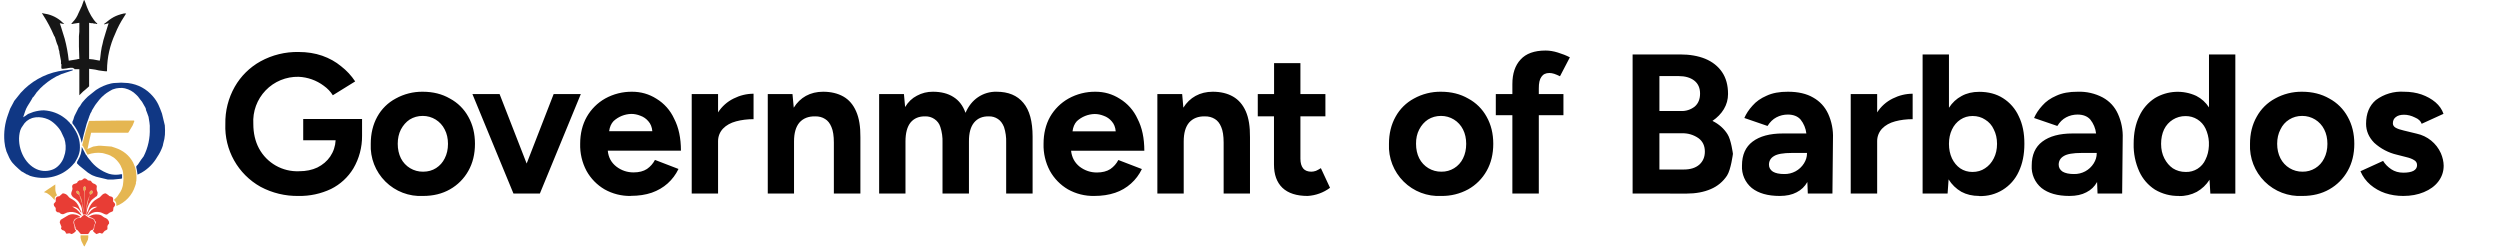
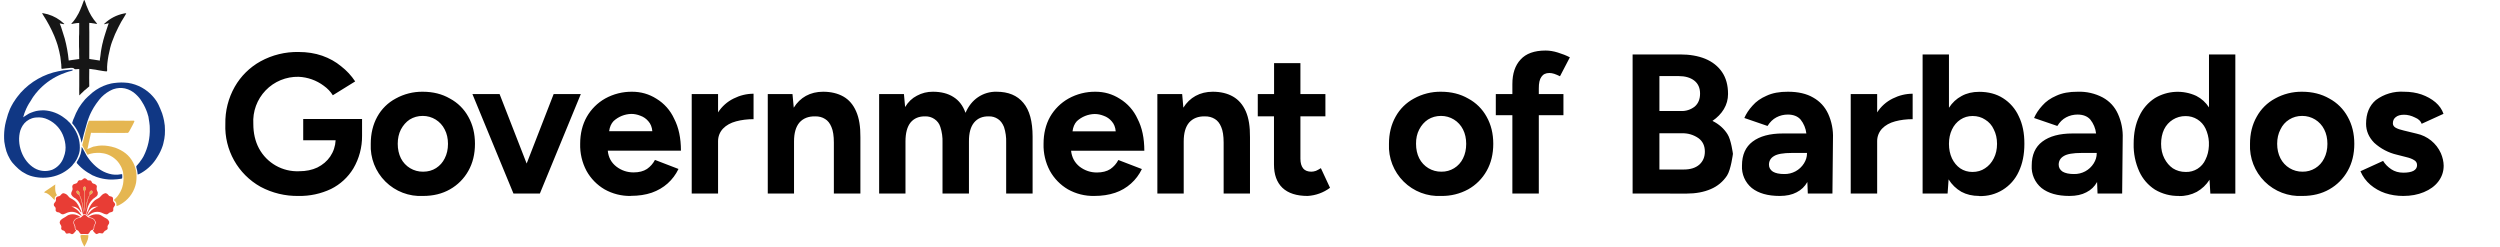
<svg xmlns="http://www.w3.org/2000/svg" role="img" aria-label="Government of Barbados" fill="currentColor" viewBox="0 0 355 35">
  <g transform="matrix(0.05781 0 0 0.05781 0.571 0)">
-     <path fill="#e5b651" d="M195 460c4-7 9 3 4 8l-1 1v7-7l-1 3c0-5-3-3-2-12m15 18v-4c0-6 8-9 8-2q-1 5-7 6v-1zm-25 1-6-4c-4-6 2-10 6-2z" />
-     <path fill="#e5b651" d="m197 472 1-3v51zm9 20-3 13-3 16c1-8 2-22 5-30zm-21-14c3 5 7 15 7 21v1l-7-21z" />
-     <path fill="#e5b651" d="m210 478 1-1v1l-5 14-1-1zm-16 29c0 2 2 14 1 16l-2-14z" />
-     <path fill="#e5b651" d="m192 500 2 8-1 2zm-4 80v-2h19v5l-1 6-8 16h-1l-1-1-6-12-2-8z" />
-     <path fill="#e83d35" d="M146 475c11 2 11 9 17 12 9 5 14 8 19 17l7 15 1 1v2h-1l-1-1c-4-8-12-15-22-13h2l2 1 8 5q7 6 12 14v2l-8-5q-13-7-27-3l-9 4q-6 1-10-4l-6-1-3-4c0-6 1-6-4-11l-1-5 5-6v-8c3-5 4-4 9-5l8-7z" />
-     <path fill="#e83d35" d="m137 545 2-5 15-9q10-7 21-4c2 0 11 3 12 6l-1 1-6 1q-11 4-9 14l2 6q0 6 2 10l2 1v1q-5 6-11 8c-7-3-5-2-12-1l-2-1v-1c-3-5-3-5-9-7l-3-3 1-5-4-10z" />
-     <path fill="#e83d35" d="M188 535c4-2 4-7 11-7l7 5c5 4 10 2 15 7l1 2 2 6-3 7q0 5-2 9-7 1-9 6-1 3-4 5h-17l-2-2-5-6q-1-2-6-4 0-5-2-9t-2-9v-1q2-5 8-8z" />
-     <path fill="#e83d35" d="m208 533 1-1q10-7 23-5 7 1 11 5l3 2c7 3 9 4 12 11v5h-1l-3 5v8c-4 4-6 2-10 8l-3 3-6-2-8 3-4-3-5-5 3-3 1-9 2-5q3-5-1-8l-1-3q-6-5-14-6" />
-     <path fill="#e83d35" d="m250 475 6 4 1 1c3 4 10 1 11 8v7c5 5 7 7 2 14h-1l-1 8q0 2-3 3l-5 2-7 5h-1c-6 0-10-5-18-6q-11-2-21 4l-9 6 1-2 1-1q7-14 21-19l1-1h3q-16-2-23 12l-3 6v1l-2 1h-1l1-4 2-4 1-1 2-6q5-13 15-21l8-5c8-3 8-10 17-12z" />
-     <path fill="#e83d35" d="M198 438q5 1 8 5l7 1 4 5c3 3 5 1 10 6l1 3c-1 7-1 8 2 15q0 5-2 9h-1l-9 7c-6 4-13 18-14 25l-2 13h-8l-2-7v-2q-1-10-6-18-5-9-14-14-5-3-7-9c0-6 2-7 3-12 1-3-2-6 0-10 4-6 11-2 13-9l4-3h4c5-1 4-4 9-5m-5 71 2 14c1-2-1-14-1-16l-2-8c0-6-4-16-7-21v-5c-4-8-10-4-6 2l6 4 7 21zm5-40 1-1c5-5 0-15-4-8-1 9 2 7 2 12l1 48zm13 9q6-1 7-6c0-7-8-4-8 2zl-5 13c-3 8-4 22-5 30l3-16 3-13z" />
-     <path fill="#e5b651" d="m209 297 78-1h32l1 1v1l-4 10-9 15-2 3h-91l-5 21-2 10-2 9 14-6 13-2h6l26 2 9 3q30 10 44 36l5 12 2 8q2 13 1 25l-1 4v3l-2 6a77 77 0 0 1-46 49c0-8 0-9-6-15 5-5 8-7 12-14l4-6 3-6 1-3 1-3 1-4 1-9c1-6 0-23-2-29l-1-1v-1l-4-9q-5-9-14-17l-4-3-2-1-5-3-5-2-10-3-4-1a75 75 0 0 0-37 4l-11-21-2-2 4-17q5-21 13-43M98 472l10-7 18-12v11q0 8 4 15c0 2-5 3-5 6l-1 6h-1l-1-2c-4-5-14-15-21-16z" />
-     <g fill="#103784">
-       <path d="M166 171h3v1q-1 2-4 2l-24 8-13 6q-22 12-39 29l-9 10-2 3-5 7-3 3-2 4-3 5c-4 6-11 17-13 24l-1 3-2 6-2 6 5-3 7-5 13-5q14-4 26-4 29 2 51 19l5 4 8 8 1 2 2 1 8 12q16 24 13 53-2 12-8 22l-4 7-7 8a96 96 0 0 1-51 28 104 104 0 0 1-52-3l-6-3-3-1-10-6-2-1-7-6c-13-12-19-17-26-34l-4-9c-3-10-4-14-5-24a153 153 0 0 1 9-67l5-14 8-15 2-4 16-20a170 170 0 0 1 93-53l12-2zm-48 246c13-4 25-18 29-31l3-10a69 69 0 0 0-2-36l-1-2-7-15c-6-11-20-25-32-30q-14-6-29-5l-6 1-4 1q-15 5-23 19-4 5-6 11c-10 33 5 76 35 93a51 51 0 0 0 43 4" />
-       <path d="m288 203 17 1q37 5 61 33c12 14 16 26 22 42l7 29c1 18 1 28-4 45l-1 5q-5 15-14 28-14 24-38 38l-10 5-2-13-1-4c-1-5 1-4 4-8l4-6 4-6 6-8a140 140 0 0 0 15-69c1-6-2-22-3-28l-4-11-2-5-1-5-1-2-8-14-4-5-6-8-5-5q-11-11-27-15c-7-2-21-1-28 2l-3 1-7 4q-14 8-25 21l-7 9-3 4-8 13-1 3-3 5-1 3-1 2-2 6-5 14-7 26-5 21q-6-27-23-48v-4l3-7v-1l2-6 10-20 4-5 3-5 2-3 7-8 7-7 20-16a111 111 0 0 1 37-16l6-1zm-97 158 10 19 2 2 1 2 2 3 4 5 1 1q18 24 47 34a61 61 0 0 0 29 1h3v10l-2 1-20 2h-13l-25-6-4-1-8-3-4-2-8-5-21-17-6-6q0-4 3-8 9-15 9-32" />
-     </g>
-     <path fill="#161616" d="m196 1 1-1 1 2 2 5 4 11c5 13 14 30 24 39l1 1v1h-2l-2-1h-4l-3-1h-4l-5-1v89l10 1 16 3 1-4 2-17 2-12 2-8 2-9 6-20 5-16 2-6-11 3v-2h1c17-14 26-20 48-25h5l-5 8a233 233 0 0 0-22 42 216 216 0 0 0-20 89v3c-2 1-18-2-20-2l-9-2-7-1-8-1v43l-9 8-6 5-9 9v-64h-12v-1l-2-1c-2-3-13-1-17 0l-8 1h-4c-2-1-1-7-1-10v-1l-1-1v-7l-4-21v-2l-2-7-1-6-3-7-2-6-3-10-2-3a327 327 0 0 0-27-51l-3-5 4 1q23 3 41 17l10 9h-1l-10-2 3 9 9 29q7 26 10 54l19-3 4-1h3l-1-31V89l1-11V56l-13 2-5 1h-2l4-5q9-9 14-22l8-17z" />
+     <path fill="#e5b651" d="M194.6 460.5c4.5-7.1 9 2.7 4.6 7.5l-1 1-.1 6.6c-.3-2 0-4.2-.5-6.4q-.5 1.2-.5 2.5c-.2-5.2-3.3-3.2-2.5-11.2m15.6 17.8v-.3l-.3-4.4c.2-5.4 7.7-8.4 7.8-1.6 0 3-3.9 5.3-6.6 6.4.2-.9.4-.6 0-1.2zm-25.4 1.2c-1.6-2.3-4.2-2.2-5.4-4-4.5-7 1.9-10.9 6-2.8.1 2.2-.5 3.6 0 5.6z" />
+     <path fill="#e5b651" d="M197.1 471.7q0-1.3.5-2.5c.4 2.3.2 4.4.5 6.4q.3 12 .1 24c0 5 .4 15.3-.6 20-.8-1.7-.5-43.2-.5-47.9m8.5 20.3c-1 4.7-2 8.4-2.8 13-.8 4.8-1.4 11.3-2.6 15.7.5-8 1.9-22 4.6-29.5zm-20.2-13.7a76 76 0 0 1 7 20.8l-.5.2-.3 1.1a83 83 0 0 0-6.8-21z" />
+     <path fill="#e5b651" d="m210.2 478.3 1-1c.3.5.1.2 0 1.1-2.9 5.2-3.7 8.1-5.6 13.7l-.8-1c1.2-4 3-9.3 5.4-12.8m-16.3 28.5c.3 2.3 1.9 14.4 1 16.2-.6-2.5-1.4-11-1.8-14q.7-.9.8-2.2" />
+     <path fill="#e5b651" d="m191.6 500.4.3-1 .5-.3c.8 2.3 1.1 5.2 1.5 7.7q-.1 1.3-.8 2.3zm-3.8 79.9.1-2.2c1.9-1.6 16.4-.6 19.4-.4-.2 2-.4 3.2-.4 5.2l-1.3 5.9a80 80 0 0 1-8 16.6l-.7-.2-.8-1.7c-2.1-3.4-4.1-8.2-5.7-12l-2-7.5z" />
+     <path fill="#e83d35" d="M146.4 474.6c11 2.5 10.5 9 17 12.2 9 4.8 13.5 7.7 18.7 17 3 5.3 4.7 9.8 7.3 14.8l.5 1.1-.2 2.1h-.4l-.9-.8c-4.8-8-12.3-15.2-22.5-13.2l.1.3 1.6.3 2.5.8c.7.7 6.6 4 8 5.2 5.2 4 7.8 8.3 11.5 13.4q.6 1.4.8 2.7c-1.2-.4-6.4-4.4-8.2-5.5a30 30 0 0 0-26.7-2.7c-3.1 1.2-6.2 3.2-9.5 4-4.8 1-6.2-1.7-9.9-4l-.2-.1c-2-.8-3.5-1-5.6-1.2a8 8 0 0 1-3.5-3.6c-.2-6.9 1.5-6.2-4-11.8a11 11 0 0 1-.4-4.7c1.2-2.2 2.5-3.8 4.1-5.8 1.6-2.4 1-5.5.9-8.5 2.5-4.3 4-3.6 8.7-5 2.4-.5 4-4.5 7.5-6.5z" />
+     <path fill="#e83d35" d="M137.1 544.6c.7-1 1.1-3.1 2.2-4.2 4.2-4 10.4-6.3 15-9.9 5.5-4.2 13.7-5 20.2-3.6 2.7.5 11.2 3.5 12.7 6l-1.6 1c-1.7.3-4.4.8-6 1.4-5.8 2.6-10.1 6.8-8.8 13.8.4 1.7 1.8 4.3 2.6 6v.3c.6 3.3 0 6.6 2.1 9.1l1.9 1.8-.4.3c-3.7 3.2-5.6 8.8-10.6 8.6-7.4-3.6-5.5-2.3-12.4-1.2-1-.4-1.5-.8-2.3-1.4l-.1-.2c-2.7-5-3-5.4-8.3-7a6 6 0 0 1-2.9-3.3c.1-.9.6-4.8.5-5.4-.7-4.6-3-4.3-4.2-9.6z" />
+     <path fill="#e83d35" d="M187.7 534.5c4.7-1.9 4.1-6.1 11-6.8 3.7 1.4 4.2 2.8 7 5.5 5.8 3.6 10.1 1.4 15.6 7.1l1.2 1.8c1 2.4 1.2 3.3 1.3 6-.8 3.3-2.2 4.2-3 7-1 3 .6 6-2.2 9-4.3.9-6.3 2.2-8.2 6.1a12 12 0 0 1-4.5 5q-4.2-.5-8.2-.5c-2.9 0-5.4.3-8.3.3l-2.5-1.7c-1.8-2.1-3.3-5.4-4.4-6.4-1.7-1.5-3.9-1.5-6.5-3.7l-.4-.3c-1-4 .3-5.5-1.3-9.1-2-3.4-2.5-4.6-2.7-8.4l.5-1.5c1.6-4.1 4.2-5.9 8-7.5q3.9-.6 7.6-1.9" />
+     <path fill="#e83d35" d="M207.8 533.2c.2-.8 0-.7 1-1.3a33 33 0 0 1 23-5.2c4.8.8 7.8 2.8 11.7 5.5l2.8 1.8c6.3 3.4 9.2 4 12 10.7v.2c.2 2 0 2.9-.6 4.8l-.6.8c-.8 1.6-2.3 3-2.7 4.6-.6 1.7 1 6.5-.4 7.9-4 4-6.1 2.4-9.6 8-1 1.3-1.4 1.9-3 2.5-2.3-.1-5-1-6.8-1-2.4 0-4.3 2-7.2 2.5q-2.4-.8-4-2.5c-1.8-2.2-3.3-4-5.3-6 .9-.8 2.3-1.9 2.6-3 1.2-3.2.5-5.7 1.5-9 .4-1.2 1.6-3.3 2.2-4.4 1.3-3.3.6-5.6-1-8.6q-.6-1.2-1.6-2.4c-4-4-8.8-4.7-14-5.9" />
+     <path fill="#e83d35" d="M249.9 474.5c3.5 1.1 3.5 1.5 6 4 .6 1 .6 1 1.4 1.8 3.1 3.3 10.2 1 10.5 7.7.1 1.8-.3 5.2.5 6.7 5.1 5.5 6.4 7.7 1.4 14l-.3.2c-1.4 2.5-1.1 5-1 7.9q-.7 2.5-3 3.7c-1.7.8-4 .7-5.8 1.6-3 1.5-3.6 3.6-7 4.6h-.2c-6.7-.2-10.8-4.5-18-6a30 30 0 0 0-21.7 4.6c-1.9 1.3-6.4 4.9-8.3 5.5 0-.9 0-1 .4-1.8l.8-1.2a47 47 0 0 1 21.5-19.2l.5-.1c1.7-.3 2-.3 3.6-1-11.2-.5-17.8 2.6-23.5 12.5-.8 1.7-2.1 4.2-2.7 5.9l-.4 1.1c-.9 1-.8 1.2-1.8 1.4l-.6-.4c.1-.9.8-2.8 1.1-3.7q1-2.4 1.6-4.8h.7c.4-1.5 2.2-5.3 2.8-6.7a55 55 0 0 1 14.7-20.8c2-1.6 5.6-3.3 8-4.7 7.5-3.7 7.6-10 17.1-12.6z" />
+     <path fill="#e93d35" d="M198.2 437.7c4.2 1.4 4.6 2.2 7.7 5.3 3 0 4.5 0 7.5.6 1 1.1 2.6 4.3 3.3 5.8 3 3 5.7.5 10.5 5.9l.9 2.4c-1.1 7.5-1.1 8 2.3 15 0 4 0 5.6-2.6 9l-.3.2c-1.9 1.9-6.8 5.2-9.2 7a46 46 0 0 0-13.9 24.8c-1.4 4.7-1.5 9.2-2.8 13.4-3.3-1.1-4.2-1.2-7.6-.2-.9-2.6-1.3-4.5-1.9-7.2l-.3-2a67 67 0 0 0-5.6-17.5c-2.9-5.4-8-12.3-14-14.6-3.9-3-5-4-7.2-8.4-.4-6 2.4-6.9 3.4-12 .6-2.9-2-6.6 0-10 3.4-5.9 10.6-1.7 12.9-9.4.5-1.7 2.3-2.6 4-3.2h.1c.6 0 3.3.5 3.7.4 4.6-1.5 3.8-3.9 9.1-5.3m-5 71.4c.3 3 1.1 11.4 1.8 13.9.8-1.8-.8-13.9-1.1-16.2-.4-2.5-.7-5.4-1.5-7.7a76 76 0 0 0-7-20.8c-.5-2 .1-3.4 0-5.6-4.1-8-10.5-4.1-6 2.7 1.2 1.9 3.8 1.8 5.4 4a83 83 0 0 1 6.8 21zm5-40.2 1-.9c4.4-4.8 0-14.6-4.6-7.5-.8 8 2.3 6 2.5 11.2 0 4.7-.3 46.2.5 47.8 1-4.6.6-14.9.6-19.9q.3-12-.1-24zm13 9.5c2.6-1.1 6.5-3.4 6.5-6.4 0-6.8-7.6-3.8-7.7 1.6q0 2.3.2 4.4v.3a51 51 0 0 0-5.4 12.9c-2.7 7.5-4.1 21.5-4.6 29.5 1.2-4.4 1.8-11 2.6-15.6.8-4.7 1.8-8.4 2.8-13 1.9-5.6 2.7-8.5 5.5-13.7" />
+     <path fill="#e5b651" d="m208.5 296.6 78.6-.2c9.8 0 22.3.4 31.7 0l1.3.6c.2.5.2.4.2.9-1.1 3.1-3.2 6.8-4.7 9.9-2.9 5-5.2 10.2-8.3 15.3q-1.1 1.8-2.6 3.2c-19.2.7-41.4.1-60.8.1h-14.2c-1.6 0-6.7-.2-8 0l-8-.2-4.6 20.4c-.5 2.2-2 8-2.1 10q-1.3 4.7-2.2 9.6c4.6-2 10-4 14.2-5.9q6.3-1.4 12.7-2.3 3.3-.4 6.5-.5l9.3.1c5.9.6 10.3 1.3 16 2.5l10 2.8c19.3 7.4 34 17.7 43.8 36.6 1.5 3.2 4 8.2 4.7 11.6 1 2.7 1.6 5 2.3 7.8a98 98 0 0 1 .2 29.2l-.7 3.3-1.3 5.1A77 77 0 0 1 286 502a34 34 0 0 1-9.7 4.3c.1-8.5-.5-9.3-6.6-15 5.5-5.3 8-7.2 12.4-14q2-2.9 3.6-6c1.2-2.3 2-4 3-6.5l1.2-3.2.8-2.7a54 54 0 0 0 2.5-13.3c1-5.7.2-22.6-2.4-28l-.5-1.4-.4-1.1c-1-2.8-2.2-6.1-4-8.6a56 56 0 0 0-14.3-17.1l-3.9-3-1.9-1.2-4.8-2.8-5.4-2.5a57 57 0 0 0-9.8-3c-1.7-.5-2.2-.5-3.9-.6-5.5-1.4-21.4-1-27 .8-4 .7-6 1.5-9.8 3.2-4.3-6.8-7.8-13.6-11.5-20.7l-1.4-2.9 3.8-16.3c3.6-14.7 6.5-29.7 12.5-43.7M98.4 472.5c.2-1.2 8-6.1 9.6-7.2l18-12.3a60 60 0 0 0-.3 11.2c.3 5.6 1 9.9 4.1 14.7-.2 2.2-4.5 3.2-4.9 6-.3 2-.1 4.1-.7 6-.5.3-.2.2-.8.1l-.2-.3-1-1.1c-4.5-5.1-14.5-15.7-21.5-16.1z" />
+     <path fill="#103784" d="M165.9 171c1.2 0 2-.2 3 .5l.2.6c-1.3 1.5-2.3 1.7-4.2 2.2-9.3 2-15.3 4.8-23.9 8a160 160 0 0 0-52.1 35c-3 3.1-5.7 5.7-8.4 9.3-1 .9-2 2.3-3 3.4q-2.6 3.3-5 6.7l-2.2 3.2-2.2 3.6-3.1 5.1a121 121 0 0 0-13 24.6l-1 2.5c-.5 1.4-1.8 4.5-2 6-.9 2.2-1.4 4-2 6.4 1.4-1 3.2-2 4.5-3l7.9-5c2.9-2 9.5-4.3 12.9-5.5 8.5-3 17.2-3.6 26.2-3.6a90 90 0 0 1 50.4 19.3c1.5 1.3 3.5 2.7 5.1 3.9 2.3 1.7 6 6.5 8 7.7l1.4 1.7 1.2 1.7c2.5 3.3 6.2 7.8 8.3 11.3a83 83 0 0 1 12.9 53.7c-1.2 8-4.2 14.8-7.8 21.9l-4.4 6.7c-1.5 2-5.4 6.3-6.5 8.2a96 96 0 0 1-51.5 27.6 104 104 0 0 1-51.2-3l-6.4-2.5-3.4-1.6-9.2-5.2-2.7-1.9a82 82 0 0 1-6.7-5.2c-12.7-12-18.8-17.6-26.5-34.3l-3.7-9.5C3 362 2.3 357.6.7 348.1a153 153 0 0 1 .6-32.1c1.4-12.2 4.9-23.7 8.4-35.4q2.3-6.7 5-13.2c2.6-5 5.1-10.6 8.2-15.4l2.4-3.5c4.6-7.6 10-14 15.7-20.9a170 170 0 0 1 93-52.7h.2c3-.4 8.6-1.6 11.8-2.2 6.4-.2 12.4-1.5 19.9-1.6m-48.2 246.2a51 51 0 0 0 29-31.5 62 62 0 0 0 4-31.5c-.4-4.7-1.9-10-3.2-14.6l-.4-1.3a73 73 0 0 0-39.2-44.8 52 52 0 0 0-28.6-5c-2.5 0-3.9.5-6.2.8l-4.2 1.1a43 43 0 0 0-23.3 18.2c-2 3.6-4.3 7.7-5.5 11.7-9.9 33.1 4.8 75.2 35 92.8a51 51 0 0 0 42.6 4" />
+     <path fill="#103784" d="M287.7 202.6c6.3.4 10.5 0 17.1 1a102 102 0 0 1 61.4 33.9c12 13.6 15.8 25 22.2 41 1.7 5.4 3.7 12.4 4.7 18l1.8 12c1 17.5.6 27.2-3.6 44l-1.5 5.4a124 124 0 0 1-13.5 28.2 107 107 0 0 1-38 38c-3.3 1.9-6.2 3.6-9.9 4.7-.6-3.6-1-9.8-2.2-13-.1-1-.7-2.9-1-4-1.4-4.5.8-4.1 3.3-7.7q2.5-2.7 4.7-5.6c1-1.9 3-4.4 4.3-6.1 1-1 4.5-7.2 5.3-8.6A140 140 0 0 0 358 315c.5-6.2-2.3-22-3.3-28.4a87 87 0 0 0-3.2-10.6l-2.1-5.4-1.9-4.4-.8-1.9c-1.9-4.3-5-9.9-7.6-13.8-.4-1-3-4.8-3.8-6-1.2-2-4.5-5.6-6.1-7.5-1.7-2-3.3-3.4-5.2-5.2a58 58 0 0 0-26.9-14.6 53 53 0 0 0-28.2 1.8l-.3.1-3 1.2q-3.4 1.5-6.4 3.2a86 86 0 0 0-25.2 21.2q-3.6 4.6-7 9.3l-2.6 3.8c-2 3-6.5 10-8 13.3l-1.8 3.4-2.3 4.7-1.2 2.6-1 2.3-2.2 5.7c-1.5 3.3-3.5 10.5-4.7 14.3q-3.9 12.7-7.2 25.7c-1.7 6.8-3.4 14.4-5.5 21a98 98 0 0 0-22.7-47.6c-.6-.8 0-2.9.4-3.7.5-2.2 1.9-5.7 2.7-7.8l.5-.8a161 161 0 0 1 12-25.6l3.3-4.9c1.2-1.5 2.6-3.8 3.7-5.4l2-2.6q3.3-4.3 6.8-8.4c2.3-2.2 4.7-4.8 7.1-7q5.5-5.2 11.3-10l8.5-6.2a111 111 0 0 1 37-15.7c1.4-.1 4.4-.8 6-1 6.3-1 12.1-1.2 18.6-1.5m-96.8 158.3c3.5 4.9 7 13 10.6 18.8l1.4 2.5 1.4 2.2 1.8 2.6c.9 1.2 2.5 3.6 3.4 4.6l1 1.4c13 15.8 27.7 28.2 47.8 33.8A61 61 0 0 0 287 428c1 0 2.4-.4 3.2.1.3 1.6.6 8.6-.2 10.2-.8.5-1 .5-2 .7a145 145 0 0 1-20.3 2c-3 0-6.8-.2-9.5-.1h-.6l-2.6-.3a108 108 0 0 1-25.5-5.2l-3.8-1.3c-2.3-1-5.6-2.6-7.8-3.2l-3.5-2c-1-.9-7-4-8.6-5a115 115 0 0 1-21.2-17c-1.5-1.6-4-4.5-5.4-5.8l-.4-.3c-1.2-2.1 1.9-5.7 3-7.8a66 66 0 0 0 9-32" />
+     <path fill="#161616" d="m196.4.7.6-.7q.9.7 1.3 2l1.9 5c.7 3 3 8.5 4.3 11.5A124 124 0 0 0 227.7 57l1 1.3-.1.4h-1.4l-2-.3q-2-.5-4.1-.8c-.5-.2-2.5-.4-3.1-.4q-1.8-.5-3.8-.6l-4.8-.4c0 5.4-.3 17.7.1 22.5-.3 21.9.3 44.1-.1 66 1.6.6 7.9 1.3 10 1.6 4.8 1 10.9 1.7 15.9 2.5l.3-3.8c.8-3.3 1.7-13 2.3-17.3.4-4 1.5-7.7 2-11.6l1.6-7.8c.9-2.6 1.6-6.3 2.2-9 1.7-6.6 4-13.4 6-20 2-5 3.2-11 5.3-16.1q1.3-3.1 2.2-6.2c-2.8.4-8.1 2-11.3 2.6l.1-1.1.7-.5a97 97 0 0 1 47.8-24.8c1.7-.3 4.3-.9 5.8-.3-1.6 2.5-3.7 6-5 8.5a233 233 0 0 0-14.2 25 281 281 0 0 0-15.6 35.8c-6 15.6-13.6 52.4-12.2 69.5q.1 2-.5 3.5c-1.4.8-17.4-2-19.9-2.5l-8.5-1.6q-3.4-.7-7-.9c-2.4-.6-5.4-.7-8-1 0 13.2-.6 30.2 0 43-2.5 2.3-7 5.5-9 7.7-1.2.7-5.5 4.4-6.1 5.4-3 2.4-6.2 6-8.9 8.8l-.4-.1-.2-2.6c-.3-7 0-15 0-22.2q-.2-19.8 0-39.6c-3.5-.3-9.3 1.3-11.6 0l-.1-.2-1.7-1.4c-2.4-2.6-13.4-.7-17-.3-1.5 0-7 .6-8.3 1q-2 0-3.7.4h-.7c-1.4-.8-.4-7-1.2-9.7l.2-1.4-.3-.8a43 43 0 0 0-.8-7.3c-.2-5.3-2-15.4-3.3-20.4l-.5-2.6a52 52 0 0 0-1.7-6.8c-.2-1.6-1.1-4.3-1.6-6-.1-1.4-1.6-5.5-2.1-7-.5-1.8-1.5-4.6-2.2-6.5-1-2.8-2.3-6.7-3.5-9.2l-1.4-3.5a327 327 0 0 0-27-50.6l-2.9-5 3.3.3A96 96 0 0 1 138 50.2c3.6 2.7 6.9 6 10 8.4l-.3.6-1.2.2c-3-.8-6.5-1.4-9.7-2 1.2 2.9 2.2 6.5 3.4 9 2.8 9.5 6.2 18.7 8.9 28.2a335 335 0 0 1 9.8 54c6.1-.7 12.7-2.1 18.5-2.6l4.2-.6 3.2-.4q0-6.3-.3-12.7c.2-3.5.1-14.9-.3-17.9v-4.2c-.1-7 .2-13.9 0-20.8.4-2.3.4-9.1.4-11.7l.1-21.4c-4.7.2-8.3.6-13 1.5-1.2.2-3.7.6-4.7 1h-1.5l-.2-.2c.3-1.2 2.8-3.5 3.8-4.5a117 117 0 0 0 14.3-21.8q4.2-8.6 7.7-17.6c1.8-4.3 3.6-9.5 5.2-14" />
  </g>
  <g transform="matrix(1.28567 0 0 1.28567 -7.844 0.144)">
    <path d="M39.08 21.53a8.6 8.6 0 0 1-4.2-1.01 7.6 7.6 0 0 1-3.89-6.94 8 8 0 0 1 1.04-4.11 7.4 7.4 0 0 1 2.85-2.81 8.4 8.4 0 0 1 4.2-1.03q1.41 0 2.6.41 1.2.42 2.1 1.17a7 7 0 0 1 1.55 1.67l-2.47 1.53q-.37-.6-1-1.05a5 5 0 0 0-2.78-.99 4.9 4.9 0 0 0-5 5.2q0 1.53.62 2.7a4.8 4.8 0 0 0 4.45 2.53q1.13 0 2-.41.9-.45 1.42-1.21a3.5 3.5 0 0 0 .6-1.8h-3.58v-2.35h6.5v1.86a7 7 0 0 1-.96 3.6 6 6 0 0 1-2.47 2.27 8 8 0 0 1-3.58.77m13.76 0a5.5 5.5 0 0 1-5.79-5.75q0-1.7.72-3a5 5 0 0 1 2.04-2.01 6 6 0 0 1 2.98-.75q1.71 0 3 .75a5 5 0 0 1 2.04 2.02q.73 1.3.73 2.98 0 1.7-.73 2.99a5.3 5.3 0 0 1-2.03 2.04q-1.28.73-2.96.73m0-2.68q.81 0 1.43-.4t.95-1.07q.36-.7.36-1.6t-.36-1.59a2.7 2.7 0 0 0-2.43-1.5q-.79 0-1.44.4-.6.4-.97 1.1-.35.69-.35 1.58t.35 1.6a2.7 2.7 0 0 0 2.46 1.48m9.97 2.41-4.53-10.98h3l2.99 7.67 2.98-7.67h3l-4.52 10.98zm12.96.27a5.7 5.7 0 0 1-2.9-.73 5.4 5.4 0 0 1-1.99-2.04 6 6 0 0 1-.7-2.99q0-1.69.73-2.98a5.4 5.4 0 0 1 2.03-2.02 6 6 0 0 1 2.98-.75q1.46 0 2.68.77A5 5 0 0 1 80.56 13q.75 1.44.75 3.53h-8.08q.1 1.1.95 1.76.84.64 1.9.64.9 0 1.48-.38.57-.4.88-1l2.6 1q-.45.93-1.2 1.6-.74.66-1.75 1.02-1.02.35-2.32.35m-2.39-7.14h4.77q-.06-.68-.44-1.1a2 2 0 0 0-.88-.61q-.5-.2-1-.2a3 3 0 0 0-1.96.79q-.4.42-.49 1.12m9.12 6.88V10.28h2.91v2.02a4.3 4.3 0 0 1 1.72-1.53q1.06-.53 2.2-.53v2.81q-1.03 0-1.93.24t-1.44.8a2 2 0 0 0-.55 1.4v5.77zm8.4 0V10.28h2.73l.14 1.5q.53-.85 1.34-1.3.84-.46 1.9-.46 1.3 0 2.24.53.93.53 1.41 1.64.49 1.1.47 2.86v6.21H98.2v-5.62q0-1.12-.27-1.73-.25-.61-.7-.88-.46-.3-1.09-.29-1.12-.02-1.74.68-.6.7-.6 2.09v5.75zm12.3 0V10.28h2.74l.13 1.43q.5-.84 1.3-1.25a3.6 3.6 0 0 1 1.77-.44q1.35 0 2.25.57.93.57 1.35 1.76.49-1.12 1.37-1.72a3.5 3.5 0 0 1 2.06-.61q1.95 0 2.96 1.23 1.02 1.2 1.02 3.73v6.28h-2.92v-5.62a5 5 0 0 0-.24-1.73q-.25-.61-.67-.88a1.7 1.7 0 0 0-1-.29q-1.05-.02-1.63.68t-.57 2.09v5.75h-2.92v-5.62a5 5 0 0 0-.24-1.73 1.6 1.6 0 0 0-.66-.88 1.7 1.7 0 0 0-1-.29q-1.05-.02-1.63.68-.56.7-.56 2.09v5.75zm23.75.27a5.7 5.7 0 0 1-2.9-.73 5.4 5.4 0 0 1-1.99-2.04 6 6 0 0 1-.7-2.99q0-1.69.72-2.98a5.4 5.4 0 0 1 2.04-2.02 6 6 0 0 1 2.98-.75q1.46 0 2.67.77a5 5 0 0 1 1.97 2.22q.75 1.44.75 3.53h-8.09q.12 1.1.95 1.76.85.64 1.9.64.9 0 1.49-.38.57-.4.88-1l2.6 1q-.45.93-1.2 1.6a5 5 0 0 1-1.75 1.02q-1.03.35-2.32.35m-2.4-7.14h4.78q-.06-.68-.44-1.1a2 2 0 0 0-.88-.61q-.5-.2-1-.2a3 3 0 0 0-1.97.79q-.39.42-.48 1.12m9.37 6.87V10.28h2.74l.13 1.5q.53-.85 1.35-1.3.84-.46 1.9-.46 1.3 0 2.23.53t1.42 1.64q.48 1.1.46 2.86v6.21h-2.91v-5.62q0-1.12-.27-1.73-.25-.61-.7-.88-.48-.3-1.1-.29-1.11-.02-1.74.68-.6.7-.6 2.09v5.75zm16.6.27q-1.84 0-2.79-.9-.93-.9-.93-2.57v-5.32h-1.79v-2.46h1.8V6.86h2.91v3.42h2.76v2.46h-2.76v4.68q0 .7.31 1.08.3.35.9.35.22 0 .5-.09.25-.11.55-.3l1.01 2.17a4.6 4.6 0 0 1-2.47.9m35.89-.27V5.9h5.24q1.6 0 2.78.48 1.2.5 1.86 1.47t.66 2.42q0 .9-.46 1.67-.45.75-1.26 1.3 1.08.54 1.66 1.47c.4.6.6 2.17.6 2.17s-.22 1.74-.65 2.4a4 4 0 0 1-1.79 1.49q-1.14.5-2.7.5zm2.96-2.65h2.7q1.08 0 1.7-.53.62-.55.62-1.45 0-.95-.69-1.47a3 3 0 0 0-1.87-.55h-2.46zm0-6.46h2.35a2.3 2.3 0 0 0 1.56-.5q.58-.51.58-1.43 0-.93-.64-1.43t-1.75-.5h-2.1zm13.29 9.38q-1.98 0-3.09-.88a3 3 0 0 1-1.08-2.48q0-1.76 1.17-2.64 1.19-.9 3.34-.9h2.6a3 3 0 0 0-.64-1.54q-.48-.54-1.39-.55-.7 0-1.28.31-.57.3-.98.95l-2.56-.88q.3-.7.9-1.36.6-.69 1.56-1.1.96-.45 2.36-.44 1.68 0 2.78.64 1.12.63 1.66 1.8a6 6 0 0 1 .53 2.72l-.06 6.08h-2.72l-.05-1.27q-.42.75-1.19 1.14-.75.4-1.86.4m.49-2.42a2.5 2.5 0 0 0 2.19-1.18q.33-.53.33-1.1v-.05h-1.66q-1.44 0-1.99.35-.55.33-.55.95 0 .48.44.77.44.26 1.24.26m7.35 2.15V10.28h2.92v2.02a4.3 4.3 0 0 1 1.72-1.53q1.06-.53 2.2-.53v2.81q-1.03 0-1.93.24t-1.44.8a2 2 0 0 0-.55 1.4v5.77zm14.19.27q-1.12 0-1.97-.46a4 4 0 0 1-1.41-1.37l-.11 1.56h-2.76V5.9h2.91v5.89q.55-.85 1.4-1.3.83-.46 1.94-.46 1.53 0 2.63.7a4.6 4.6 0 0 1 1.74 2q.63 1.28.62 3.05 0 1.76-.62 3.06a4.6 4.6 0 0 1-4.37 2.7m-.75-2.66q.8 0 1.39-.4.62-.4.97-1.1.36-.7.36-1.6t-.36-1.6a2.4 2.4 0 0 0-.95-1.08q-.6-.4-1.39-.4-.75 0-1.35.4t-.93 1.1-.33 1.58.33 1.6q.34.7.91 1.1.6.4 1.35.4m10.72 2.65q-1.98 0-3.09-.88a3 3 0 0 1-1.08-2.48q0-1.76 1.17-2.64 1.19-.9 3.34-.9h2.6a3 3 0 0 0-.64-1.54q-.48-.54-1.39-.55-.7 0-1.28.31-.57.3-.97.95l-2.57-.88q.3-.7.9-1.36.6-.69 1.56-1.1.96-.45 2.36-.44a5.5 5.5 0 0 1 2.78.64q1.13.63 1.66 1.8a6 6 0 0 1 .53 2.72l-.06 6.08h-2.72l-.05-1.27q-.41.75-1.19 1.14-.75.4-1.86.4m.49-2.42a2.5 2.5 0 0 0 2.19-1.18q.33-.53.33-1.1v-.05h-1.66q-1.44 0-1.99.35-.55.33-.55.95 0 .48.44.77.45.26 1.24.26m11.6 2.42a5 5 0 0 1-2.65-.7 4.7 4.7 0 0 1-1.73-2 7 7 0 0 1-.62-3.06q0-1.77.62-3.05a4.7 4.7 0 0 1 1.73-2 4.9 4.9 0 0 1 4.57-.24q.87.45 1.4 1.27V5.9h2.91v15.37h-2.76l-.09-1.53a4 4 0 0 1-1.41 1.34 4 4 0 0 1-1.97.46m.75-2.66a2.3 2.3 0 0 0 2.19-1.38q.33-.66.37-1.5v-.44a4 4 0 0 0-.37-1.47 2.4 2.4 0 0 0-2.21-1.38 2.6 2.6 0 0 0-2.37 1.47q-.33.7-.33 1.6t.36 1.6.94 1.1q.63.4 1.42.4m12.89 2.65a5.5 5.5 0 0 1-5.79-5.75q0-1.7.74-3a5 5 0 0 1 2.03-2.01 6 6 0 0 1 2.98-.75q1.7 0 3.01.75a5 5 0 0 1 2.03 2.02q.73 1.3.73 2.98 0 1.7-.73 2.99a5.3 5.3 0 0 1-2.03 2.04q-1.28.73-2.96.73m0-2.68a2.6 2.6 0 0 0 2.39-1.47q.36-.7.36-1.6t-.35-1.59a2.7 2.7 0 0 0-2.44-1.5q-.79 0-1.43.4t-.97 1.1q-.36.69-.36 1.58t.36 1.6a2.7 2.7 0 0 0 2.45 1.48m11.12 2.68q-1.06 0-2-.31a5 5 0 0 1-1.63-.92 4 4 0 0 1-1.1-1.5l2.5-1.14q.32.53.9.92.57.38 1.33.38.73 0 1.12-.2.4-.22.4-.62a.6.6 0 0 0-.33-.57q-.31-.2-.86-.33l-1.02-.26a5.6 5.6 0 0 1-2.52-1.32q-.9-.92-.9-2.1 0-1.7 1.08-2.62a4.7 4.7 0 0 1 3.11-.92q1.05 0 1.93.3.9.32 1.54.86.65.56.89 1.28l-2.41 1.1q-.15-.45-.75-.7-.6-.3-1.2-.3t-.92.27q-.31.24-.31.68 0 .3.3.48.31.18.89.31l1.44.35a3.8 3.8 0 0 1 2.67 2.16q.3.7.31 1.38 0 .98-.6 1.76-.57.74-1.59 1.16-1 .42-2.27.42m-106.24 0a5.5 5.5 0 0 1-5.79-5.75q0-1.7.73-3a5 5 0 0 1 2.03-2.01 6 6 0 0 1 2.99-.75q1.7 0 3 .75a5 5 0 0 1 2.04 2.02q.73 1.3.73 2.98 0 1.7-.73 2.99a5.3 5.3 0 0 1-2.04 2.04 6 6 0 0 1-2.96.73m0-2.68a2.6 2.6 0 0 0 2.39-1.47q.35-.7.35-1.6t-.35-1.59a2.7 2.7 0 0 0-2.43-1.5q-.8 0-1.44.4-.61.4-.97 1.1-.36.69-.35 1.58 0 .9.35 1.6a2.7 2.7 0 0 0 2.45 1.48m7.84 2.41v-8.65h-1.83v-2.33h1.83v-1.1q0-1.75.91-2.72.9-.99 2.76-.99.65 0 1.35.22.73.22 1.33.53l-1.09 2.09q-.35-.17-.64-.27-.29-.09-.53-.09-.6 0-.88.42-.3.4-.29 1.3v.61h2.72v2.33h-2.72v8.65z" />
  </g>
</svg>
